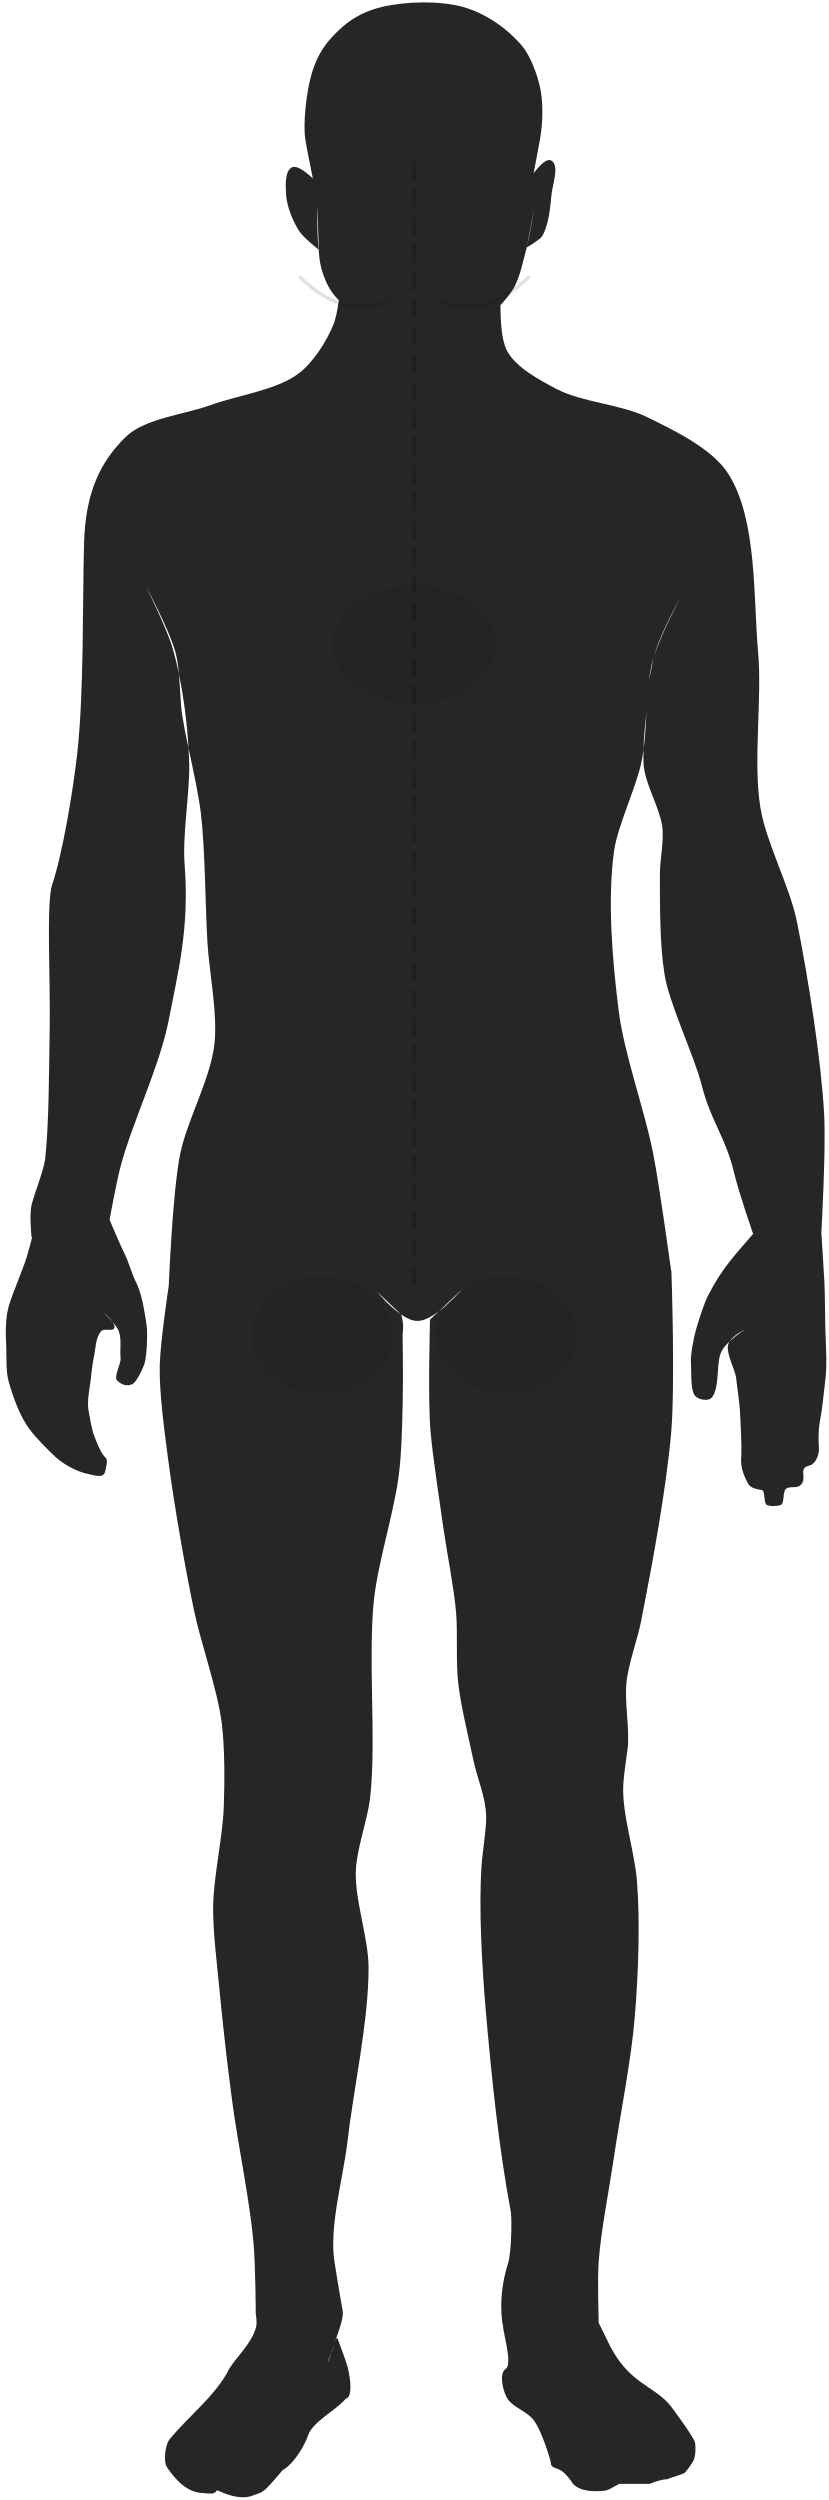
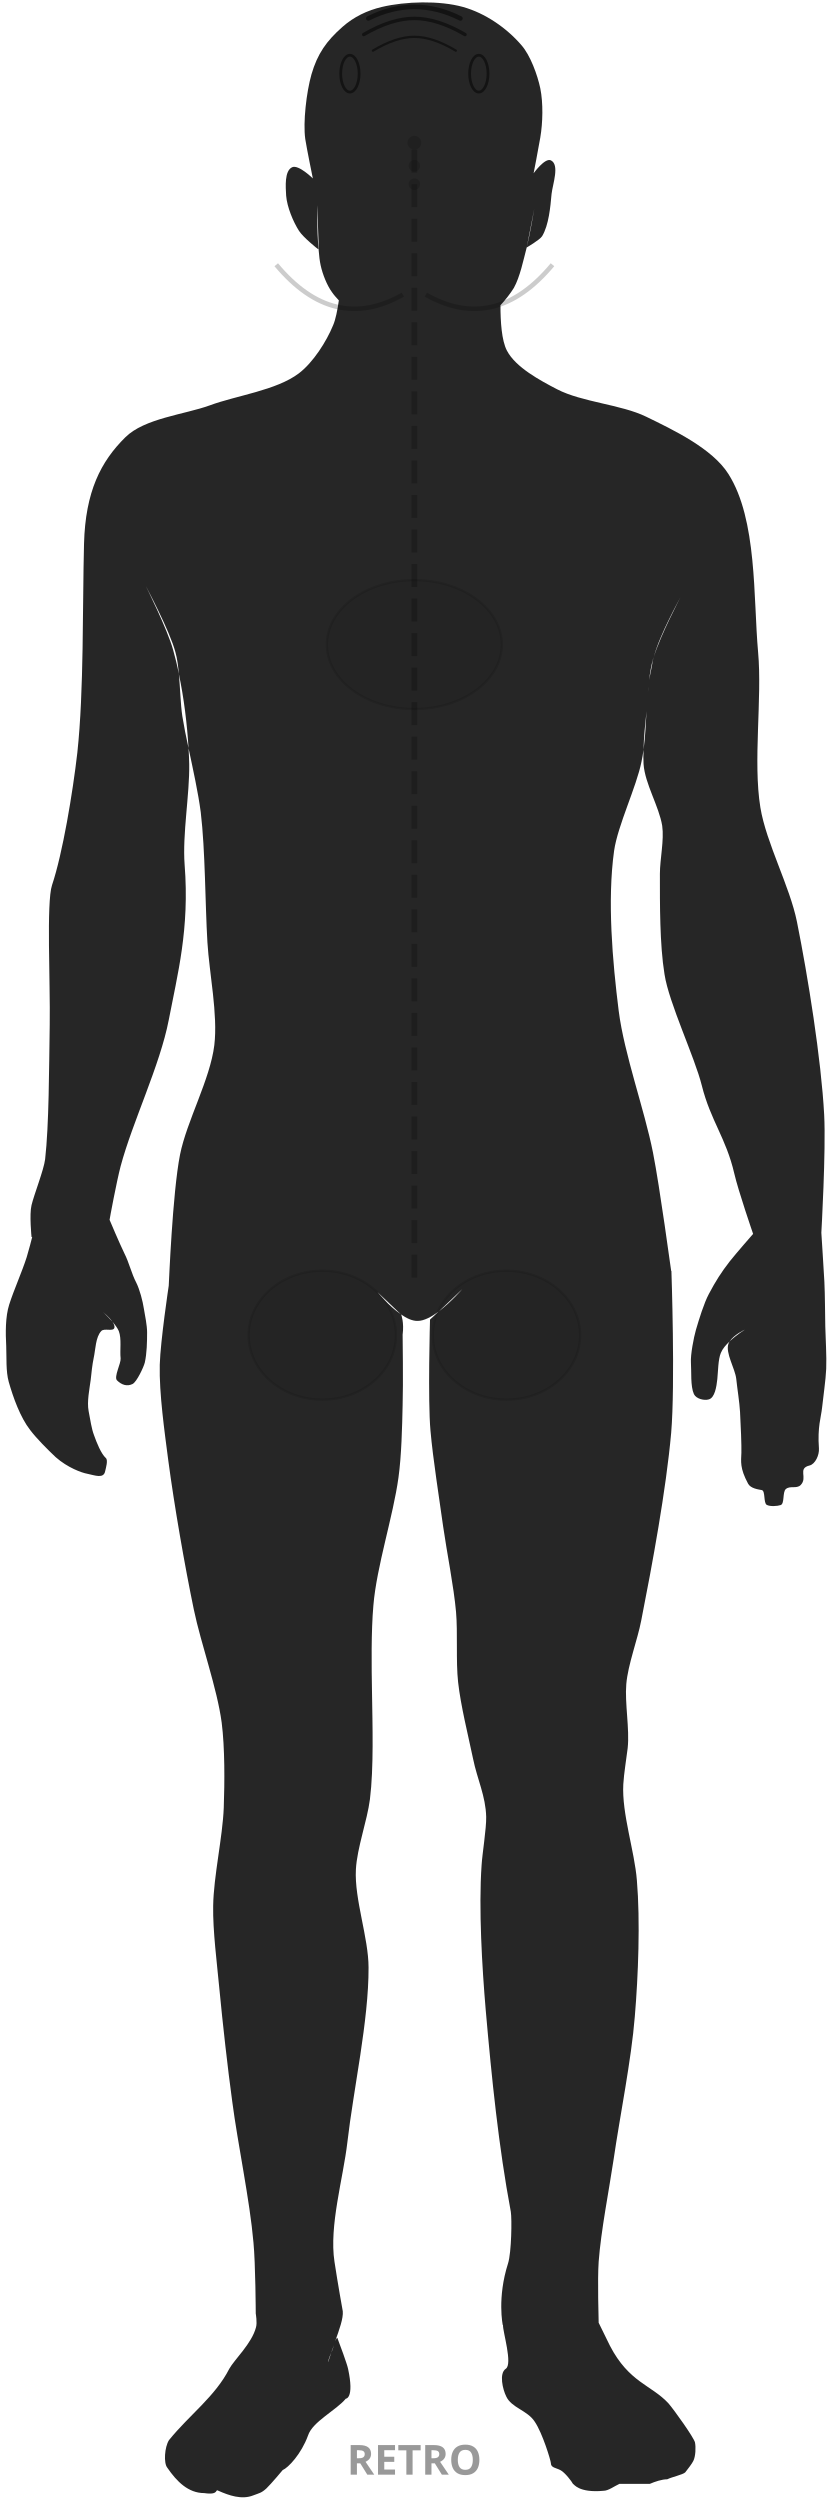
<svg xmlns="http://www.w3.org/2000/svg" viewBox="0 0 360 1086" fill="currentColor" stroke="none">
  <g transform="scale(-1,1) translate(-360,0)">
    <path opacity="0.85" d="M 176.5,1.04 C 170.2,0.989 164,1.596 158.9,3.015 149.3,5.696 140,12.05 133.5,19.61 c -3.9,4.42 -7,13.03 -8.2,18.75 -1.3,6.38 -1.1,14.98 0,21.4 0.8,4.83 2.9,15.51 2.9,15.51 0,0 -4.9,-6.84 -7.5,-5.62 -3.9,1.91 -0.8,10.24 -0.3,14.6 0.5,5.62 1.2,13.52 4.1,18.35 1,1.6 6.7,4.9 6.7,4.9 -1.3,-5 -3.3,-16.88 -3.3,-16.88 l 3.3,16.88 c 1.4,5.3 2.9,12.8 5.6,17.6 1.5,2.4 3.5,5 5.8,7.5 0,7.1 -0.5,15.3 -2.8,19.7 -3.8,7.3 -14.5,13 -21.8,16.8 -10.8,5.6 -27.77,6.6 -38.67,11.9 -11.7,5.7 -28.76,13.8 -35.75,24.9 -12.59,19.8 -10.78,53.9 -12.9,77.4 -1.82,20.1 2.28,47.5 -0.99,67.5 -2.53,15.4 -12.81,34.3 -15.88,49.6 -4.764,23.7 -10.554,59.8 -11.834,83.9 -0.81,15.5 1.23,51.2 1.23,51.2 h 0.9 v 0 h -0.9 c 0,0 -1.13,17.6 -1.32,21.4 -0.28,5.8 -0.27,13.5 -0.39,19.3 -0.12,5.5 -0.63,12.9 -0.4,18.4 0.22,5.1 1.27,11.8 1.78,16.8 0.44,4.3 2.07,8.4 1.38,17.8 -0.21,2.9 1.62,6.8 4.04,7.4 5.424,1.3 0.68,5.2 3.894,8.5 1.81,1.8 4.63,0.1 6.5,1.8 1.44,1.4 0.43,6.3 2.18,6.9 1.49,0.5 4.68,0.7 6.08,-0.1 1.44,-0.9 0.52,-6 2.09,-6.4 1.59,-0.3 4.87,-0.7 6,-2.8 3.65,-6.8 3.03,-9.6 2.9,-13.5 -0.1,-2.7 0.28,-12.4 0.59,-17.7 0.26,-4.4 1.18,-9.9 1.64,-14.3 0.49,-4.5 4.82,-11.3 3.39,-15.3 -0.12,-0.3 -0.31,-0.7 -0.52,-1 -3.04,-2.9 -6.59,-5.1 -6.59,-5.1 0,0 4.75,2.2 6.59,5.1 1.61,1.5 3.09,3.2 3.82,5 1.2,2.8 1.2,8.2 1.54,11.4 0.35,3.3 1.09,8.1 3.7,8.8 1.92,0.6 5.47,-0.2 6.46,-2.3 1.56,-3.4 1.03,-9.9 1.3,-13.7 0.23,-3.4 -1.22,-10.9 -2.17,-14.2 -1.32,-4.5 -3.48,-11.6 -5.62,-15.6 -2.96,-5.6 -5.37,-9.4 -9.1,-14.2 C 39.95,544.1 32.84,536 32.84,536 h -0.32 v 0 h 0.33 c 0,0 6.39,-18.5 8.17,-26.2 3.58,-15.5 10.28,-22.9 14.13,-38.3 3.06,-12.3 14.29,-35.8 16.19,-48.3 2.1,-12.9 2,-30.5 2,-43.6 0,-6.3 -1.9,-14.7 -1,-20.9 1.4,-8.5 7.5,-18.2 8.1,-26.8 0.1,-2 0.1,-4.1 0,-6.2 -0.7,-5.3 -1,-11.1 -1.3,-16.8 0.6,5.6 1.2,11.3 1.3,16.8 0.3,1.8 0.5,3.5 0.9,5.2 2.2,11 10.3,27.6 11.9,38.7 3,21.6 0.7,47.9 -2,69.5 -2.4,18.9 -11.2,42.9 -14.9,61.6 -3,15.2 -7.8,51 -7.9,51.4 h -0.1 c 0,0 -1.7,49 0.1,70.3 2.2,24.7 8.2,57.2 13,81.5 1.6,8.4 5.8,19.2 6.5,27.7 0.7,8.3 -1.5,19.5 -0.6,27.8 0.6,4.9 1.6,10.8 1.9,15.7 0.7,12.7 -4.9,29 -5.9,41.7 -1.5,17.7 -0.6,41.5 0.9,59.2 1.5,18.8 6.5,43.4 9.2,62 2,13.4 5.5,31 6.5,44.5 0.56,7.9 0,25.5 0,26.5 l -4.9,10 c -8.3,16 -18,17 -25.4,25 -2.6,3 -11.12,15 -11.54,17 -0.42,2 -0.29,6 0.71,8 0.42,1 2.71,4 3.53,5 1.01,1 5.8,2 7.8,3 2.3,0 5.3,1 7.6,2 2.5,0 10.7,0 13.2,0 2.2,1 4.8,3 6.9,3 10.96,1 12.86,-3 13.26,-3 0.5,-1 3.5,-5 5.5,-6 1.9,-1 4.1,-1 4.1,-3 0,-1 3.6,-13 7,-18 3.2,-5 10.1,-6 12.4,-11 1.5,-3 3.2,-10 0.2,-12 -3.1,-2 1.3,-16 1.2,-19 h 0.1 c 0,0 2.5,-11.8 -2.3,-26.8 -1.5,-4.8 -1.7,-19.4 -1.2,-22.4 5.3,-28.3 8.3,-57.9 10.9,-87.6 1.6,-18.8 3.1,-44.1 1.8,-62.9 -0.3,-5.1 -2.1,-15.9 -2,-21 0.2,-9.1 3.9,-16.4 5.7,-25.3 2.1,-10 5.4,-23.2 6.5,-33.3 1,-9.1 0.1,-21.4 0.9,-30.5 1,-11.2 4,-25.9 5.6,-37.1 1.7,-12.4 4.4,-29.1 5.5,-41.6 1.2,-13.3 0.2,-48.3 0.2,-48.3 l -3.8,-3.5 C 164,565.6 159.2,560 159.2,560 l 10.2,9.7 c 3.1,2.3 6.4,4.1 9.1,4.1 2.4,0.1 5,-1.2 7.4,-2.9 l 10.1,-9.6 c 0,0 -4.7,5.9 -10.1,9.6 l -0.2,0.2 c 0,0 -1.3,3.4 -0.6,8.7 0,0.1 -0.3,21.4 0,30.6 0.2,9.4 0.5,22.1 1.8,31.4 2.3,16.9 9.5,38.6 10.9,55.6 1,11.3 0.8,26.5 0.6,37.9 -0.2,13.9 -0.8,32.5 0.9,46.3 1.2,9.4 5.6,21.1 6.1,30.5 0.7,12.9 -5.5,29.7 -5.5,42.6 -0.1,23 6.6,53.1 9.2,75.9 1.8,15.6 8,36.4 5.6,51.9 -1.4,9.3 -3.6,21.5 -3.6,21.5 h 1.1 c 0,0 0,0 0,0 0,0 0,0 0,0 h -1.1 c -0.3,3 1.5,8 3.3,13 0.5,2 1.1,3 1.7,5 0.9,2 1.5,4 1.3,4 0,0 -0.6,-2 -1.3,-4 -0.5,-1 -1.1,-3 -1.7,-5 -0.5,-1 -0.9,-2 -1.1,-1 -0.8,2 -4.1,11 -4.5,13 -2.8,13 1,13 1,13 4.1,5 14.5,10 16.4,16 2.9,8 8.6,14 11,15 0,0 5,6 7.1,8 2.2,2 3.1,2 5.7,3 5,2 10.6,0 15.1,-2 1.7,-1 -0.6,2 6.2,1 6.9,0 11.9,-5 16,-11 1.7,-2 1.2,-9 -0.7,-12 -8.9,-11 -20.1,-19 -26.2,-31 -2.2,-4 -9.8,-11 -11.6,-18 -0.6,-2 0.1,-6 0.1,-6 h -1.2 v 0 h 1.2 c 0,0 0.1,-21.7 1,-30.9 1.6,-18.4 6.8,-42.7 9.2,-61.1 2,-14.6 4.2,-34.3 5.6,-49 1,-10.8 2.9,-25.3 2.7,-36.1 -0.2,-12.9 -4.1,-29.8 -4.6,-42.6 -0.4,-11.1 -0.5,-26 0.9,-37 2,-15 9,-34.2 12.1,-49.1 4,-19.3 8.5,-45.2 11.1,-64.8 1.6,-12.4 4,-29.1 3.7,-41.6 -0.3,-10.4 -3.9,-34.3 -3.9,-34.3 v 0 c -0.1,-1.1 -1.6,-40.1 -4.9,-56.9 -2.9,-14.6 -13.1,-32.7 -14.9,-47.6 -1.6,-13.3 2.2,-31.3 3,-44.7 1,-16.9 0.9,-39.7 2.9,-56.5 1.1,-8.4 3.3,-18.4 5.3,-27.8 0.6,-10.3 2,-21.8 4.2,-32.2 0.3,-3.4 0.7,-6.7 1.5,-9.5 2.4,-9.2 12.9,-28.8 12.9,-28.8 0,0 -9.5,19 -11.9,27.8 -0.9,3.2 -1.8,6.8 -2.5,10.5 -0.6,6.2 -0.7,12.9 -1.5,18.3 -0.7,4.2 -1.6,9 -2.7,13.9 -0.1,2.3 -0.3,4.8 -0.3,6.9 -0.2,13.2 3,30.5 2,43.7 -2.2,28.1 3.1,47.6 6.9,67.5 3.8,19.7 15.7,44.1 20.9,63.5 1.8,6.9 4.7,22.5 4.8,23.3 -0.1,0.3 -4.5,10.6 -6.4,14.5 -2.1,4.1 -3.1,8.8 -5.2,12.8 -1.5,3 -2.8,8 -3.3,11.3 -0.5,2.9 -1.4,7.3 -1.4,10.2 0,4.2 0.1,9.2 1,13.2 0.5,2 3.5,8.4 5.3,9.3 2.4,1.2 4.8,0.4 6.8,-1.6 1.4,-1.5 -1.8,-7.4 -1.6,-9.5 0.4,-3.5 -0.5,-8.6 0.8,-11.9 0.5,-1.2 1.6,-2.7 2.8,-4.1 1.4,-2 4,-4.1 4,-4.1 0,0 -2.1,2 -4,4.1 -0.7,1 -1.1,2 -0.9,2.7 0.5,1.8 4.4,0 5.7,1.4 2.5,2.6 2.5,8.1 3.3,11.7 0.6,2.8 1,6.6 1.3,9.5 0.5,3.9 1.7,9.5 0.9,13.6 -0.8,4 -1.2,7.5 -2.4,10.6 -1.1,3.1 -3,7.9 -5.1,9.8 -1,0.9 0,4.3 0.3,5.6 0.6,3.5 4.4,1.9 7.8,1.2 2.3,-0.4 8.5,-2.6 13.7,-7.2 3.5,-3.3 8.3,-8.1 11.1,-11.8 4.3,-5.5 7.4,-14.2 9.3,-20.9 1.3,-4.6 0.9,-10.8 1.1,-15.6 0.3,-5.5 0.4,-12.7 -1.3,-18 -2,-6.3 -5.6,-14.3 -7.6,-20.6 -0.8,-2.6 -2.3,-8.3 -2.4,-8.8 l 0.3,0.1 c 0,0 1,-9.9 0,-13.9 -1.1,-4.6 -5.3,-15.2 -5.9,-19.9 -1.7,-15 -1.7,-39.2 -2,-58.5 -0.3,-18.2 1.5,-53.1 -1,-60.6 -4.6,-13.7 -9,-40.1 -11,-57.6 -2.9,-26.9 -2.2,-63.6 -2.9,-90.7 -0.6,-22.7 -7.3,-35.7 -17.9,-46.2 -8.3,-8.3 -25.7,-9.9 -36.7,-13.9 -11.6,-4.3 -28.9,-6.5 -38.7,-13.9 -6.2,-4.7 -12,-13.8 -14.9,-20.9 -1.1,-2.5 -1.9,-6.7 -2.5,-10.8 1.1,-1.2 2.2,-2.4 3,-3.6 2.2,-3 4.1,-7.9 4.9,-11.6 0.4,-1.8 0.7,-4.2 0.9,-6.9 0,0.1 -0.1,0.2 -0.1,0.2 l 0.7,-19.48 c 0,0 0.2,10.79 -0.6,19.28 0.6,-0.4 6.6,-5.2 8.5,-8.1 2.6,-4.05 5.2,-10.41 5.6,-15.3 0.2,-3.78 0.8,-10.76 -2.6,-12.35 -2.8,-1.29 -9,4.86 -9,4.86 0,0 2.7,-13.17 3.3,-17.15 1,-7.22 -0.5,-20.28 -2.7,-28.05 -2.6,-8.95 -6.5,-14.5 -13.5,-20.66 C 206.3,7.33 200.5,4.515 194.1,3.015 189,1.802 182.7,1.092 176.5,1.04 Z M 64.43,259.5 c 0,0 9.3,16.7 11.5,25.8 0.1,0.2 0.3,0.7 0.4,1 0.8,2.8 1.3,5.9 1.7,9.1 -0.5,-2.8 -1.2,-5.6 -1.6,-8.5 -0.1,-0.5 -0.3,-1.1 -0.5,-1.6 -2.6,-8.9 -11.5,-25.8 -11.5,-25.8 z m 13.9,38.8 c 0,0.3 0.1,0.6 0.1,0.9 0,0.4 0.1,1 0.1,1.4 -0.1,-0.7 -0.1,-1.5 -0.2,-2.3 z" />
  </g>
-   <line x1="180" y1="70" x2="180" y2="560" stroke="currentColor" stroke-width="2" stroke-opacity="0.15" stroke-dasharray="8,4" />
-   <path d="M 130 120 Q 150 140, 170 130" stroke="currentColor" stroke-width="1.5" stroke-opacity="0.12" fill="none" />
-   <path d="M 230 120 Q 210 140, 190 130" stroke="currentColor" stroke-width="1.5" stroke-opacity="0.12" fill="none" />
-   <ellipse cx="180" cy="280" rx="35" ry="25" fill="currentColor" fill-opacity="0.05" stroke="currentColor" stroke-width="0.5" stroke-opacity="0.1" />
-   <ellipse cx="140" cy="580" rx="30" ry="25" fill="currentColor" fill-opacity="0.05" stroke="currentColor" stroke-width="0.5" stroke-opacity="0.1" />
-   <ellipse cx="220" cy="580" rx="30" ry="25" fill="currentColor" fill-opacity="0.05" stroke="currentColor" stroke-width="0.5" stroke-opacity="0.1" />
+   <g id="back-of-head" opacity="0.5">
+     <path d="M 160 8 Q 170 3, 180 3 Q 190 3, 200 8" stroke="currentColor" stroke-width="2" fill="none" stroke-linecap="round" />
+     <path d="M 158 15 Q 170 8, 180 8 Q 190 8, 202 15" stroke="currentColor" stroke-width="1.5" fill="none" stroke-linecap="round" />
+     <path d="M 162 22 Q 172 16, 180 16 Q 188 16, 198 22" stroke="currentColor" stroke-width="1" fill="none" stroke-linecap="round" />
+     <ellipse cx="152" cy="32" rx="4" ry="8" fill="none" stroke="currentColor" stroke-width="1.2" />
+     <ellipse cx="208" cy="32" rx="4" ry="8" fill="none" stroke="currentColor" stroke-width="1.2" />
+   </g>
+   <line x1="180" y1="65" x2="180" y2="560" stroke="currentColor" stroke-width="2.5" stroke-opacity="0.2" stroke-dasharray="10,5" />
+   <path d="M 120 115 Q 145 145, 175 128" stroke="currentColor" stroke-width="2" stroke-opacity="0.2" fill="none" />
+   <path d="M 240 115 Q 215 145, 185 128" stroke="currentColor" stroke-width="2" stroke-opacity="0.2" fill="none" />
+   <g opacity="0.15">
+     <circle cx="180" cy="62" r="3" fill="currentColor" />
+     <circle cx="180" cy="72" r="2.5" fill="currentColor" />
+     <circle cx="180" cy="80" r="2.5" fill="currentColor" />
+   </g>
+   <ellipse cx="180" cy="280" rx="38" ry="28" fill="currentColor" fill-opacity="0.06" stroke="currentColor" stroke-width="1" stroke-opacity="0.12" />
+   <ellipse cx="140" cy="580" rx="32" ry="28" fill="currentColor" fill-opacity="0.06" stroke="currentColor" stroke-width="1" stroke-opacity="0.12" />
+   <ellipse cx="220" cy="580" rx="32" ry="28" fill="currentColor" fill-opacity="0.06" stroke="currentColor" stroke-width="1" stroke-opacity="0.12" />
+   <text x="180" y="1075" text-anchor="middle" font-family="sans-serif" font-size="18" font-weight="bold" fill="currentColor" opacity="0.4">RETRO</text>
</svg>
